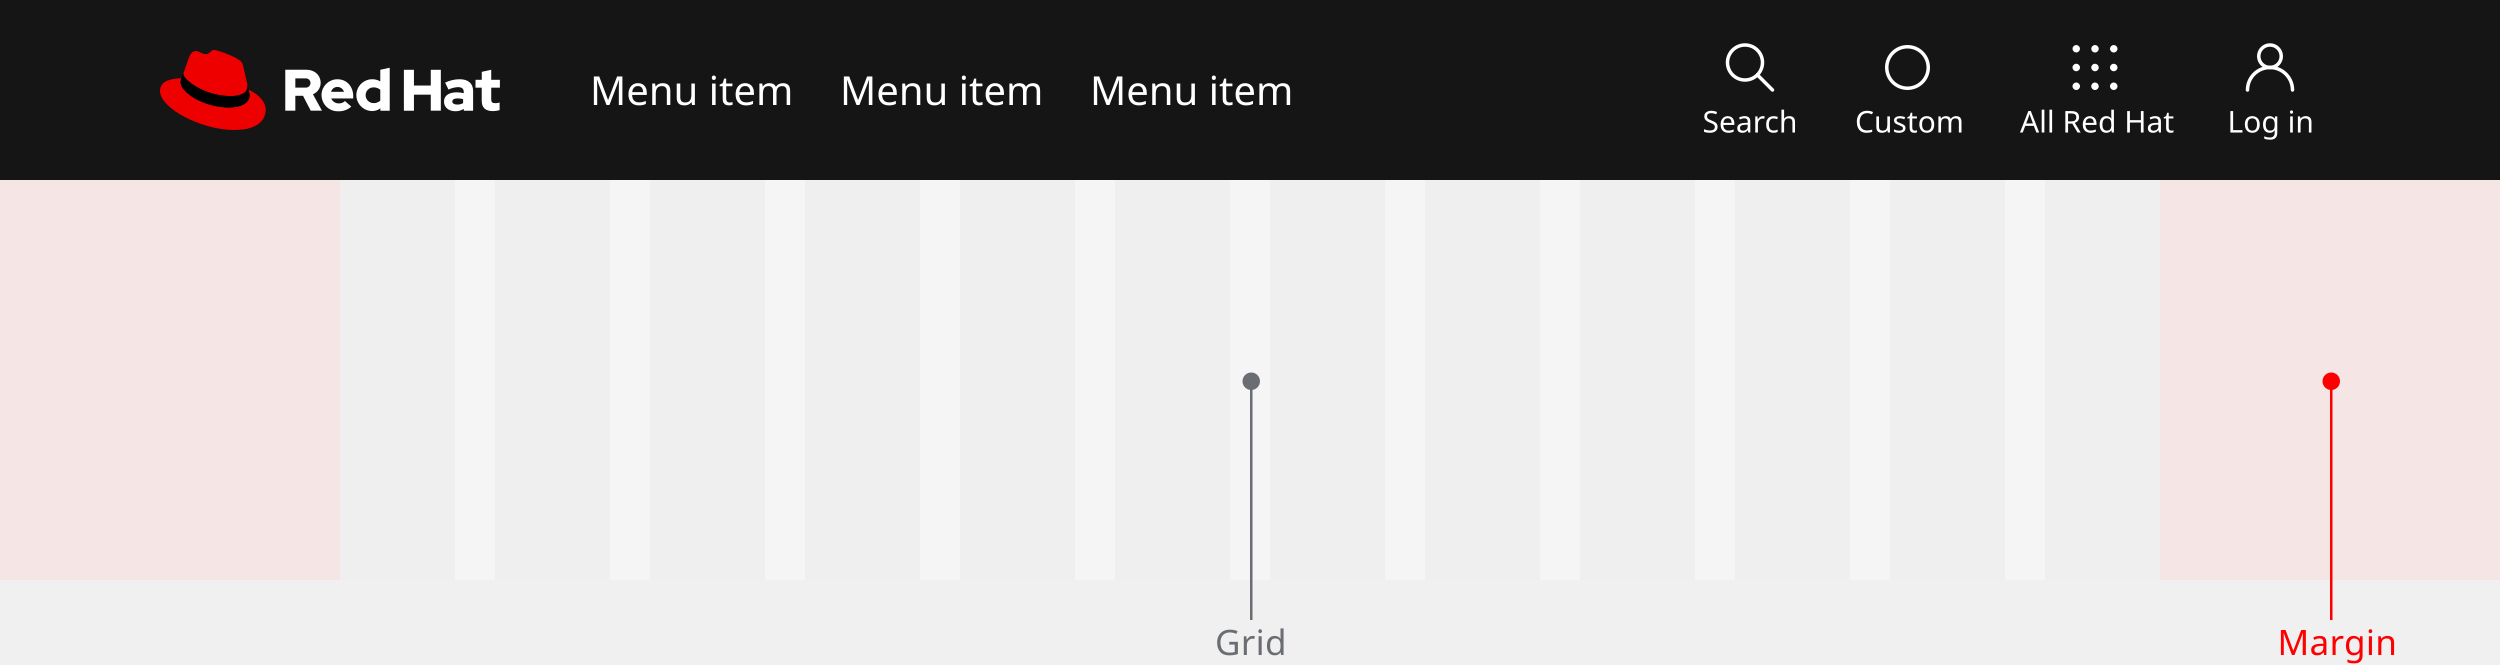
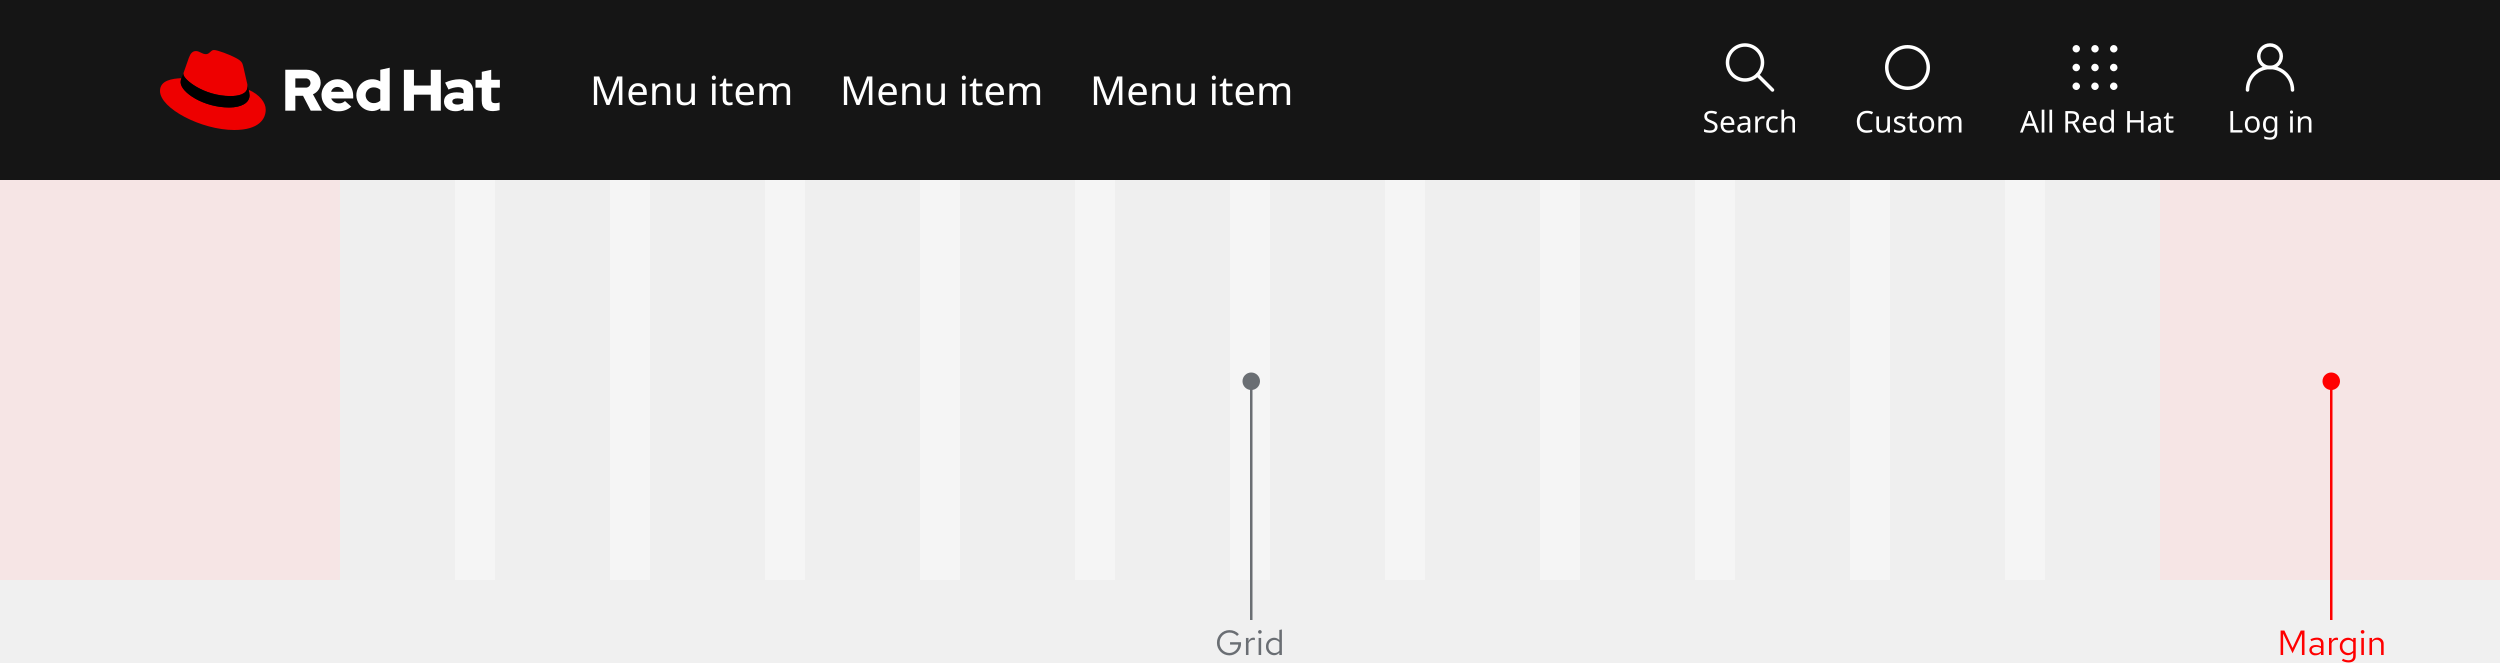
- <svg xmlns="http://www.w3.org/2000/svg" width="1000" height="266" viewBox="0 0 1000 266">
+ <svg xmlns="http://www.w3.org/2000/svg" width="1000" height="264.982" viewBox="0 0 1000 264.982">
  <defs>
-     <style>.a,.h,.j,.k{fill:none;}.b{fill:#f5f5f5;}.c{opacity:0.03;clip-path:url(#a);}.d{fill:#151515;}.e{opacity:0.07;}.f,.n{fill:red;}.g,.i,.l{fill:#fff;}.g{font-size:12px;}.g,.l,.n,.o{font-family:RedHatText-Regular, Red Hat Text;}.h,.j,.k{stroke:#fff;stroke-width:1.4px;}.h{stroke-linecap:round;}.h,.k{stroke-miterlimit:10;}.l{font-size:16px;}.m{fill:#e00;}.n,.o{font-size:14px;letter-spacing:0.01em;}.o,.p{fill:#6a6e73;}.q{stroke:none;}</style>
-     <clipPath id="a">
-       <rect class="a" width="728" height="160" />
+     <clipPath id="clip-path">
+       <rect width="728" height="160" fill="none" />
    </clipPath>
  </defs>
-   <g transform="translate(-360 -2398)">
-     <g transform="translate(0 -176)">
-       <rect class="b" width="1000" height="160" transform="translate(360 2646)" />
-       <g transform="translate(0 72)">
-         <g class="c" transform="translate(496 2574)">
+   <g id="Desktop" transform="translate(-360 -3398)">
+     <g id="Example" transform="translate(0 824)">
+       <rect id="Rectangle" width="1000" height="160" transform="translate(360 2646)" fill="#f5f5f5" />
+       <g id="Grid" transform="translate(0 72)">
+         <g id="Grid-2" data-name="Grid" transform="translate(496 2574)" opacity="0.03" clip-path="url(#clip-path)">
          <g transform="translate(-424 -2574)">
-             <rect class="d" width="46" height="160" transform="translate(424 2574)" />
+             <rect id="Rectangle-2" data-name="Rectangle" width="46" height="160" transform="translate(424 2574)" fill="#151515" />
          </g>
          <g transform="translate(-362 -2574)">
-             <rect class="d" width="46" height="160" transform="translate(424 2574)" />
+             <rect id="Rectangle-3" data-name="Rectangle" width="46" height="160" transform="translate(424 2574)" fill="#151515" />
          </g>
          <g transform="translate(-300 -2574)">
-             <rect class="d" width="46" height="160" transform="translate(424 2574)" />
+             <rect id="Rectangle-4" data-name="Rectangle" width="46" height="160" transform="translate(424 2574)" fill="#151515" />
          </g>
          <g transform="translate(-238 -2574)">
-             <rect class="d" width="46" height="160" transform="translate(424 2574)" />
+             <rect id="Rectangle-5" data-name="Rectangle" width="46" height="160" transform="translate(424 2574)" fill="#151515" />
          </g>
          <g transform="translate(-176 -2574)">
-             <rect class="d" width="46" height="160" transform="translate(424 2574)" />
+             <rect id="Rectangle-6" data-name="Rectangle" width="46" height="160" transform="translate(424 2574)" fill="#151515" />
          </g>
          <g transform="translate(-114 -2574)">
-             <rect class="d" width="46" height="160" transform="translate(424 2574)" />
+             <rect id="Rectangle-7" data-name="Rectangle" width="46" height="160" transform="translate(424 2574)" fill="#151515" />
          </g>
          <g transform="translate(-52 -2574)">
-             <rect class="d" width="46" height="160" transform="translate(424 2574)" />
+             <rect id="Rectangle-8" data-name="Rectangle" width="46" height="160" transform="translate(424 2574)" fill="#151515" />
          </g>
          <g transform="translate(10 -2574)">
-             <rect class="d" width="46" height="160" transform="translate(424 2574)" />
+             <rect id="Rectangle-9" data-name="Rectangle" width="46" height="160" transform="translate(424 2574)" fill="#151515" />
          </g>
          <g transform="translate(72 -2574)">
-             <rect class="d" width="46" height="160" transform="translate(424 2574)" />
+             <rect id="Rectangle-10" data-name="Rectangle" width="46" height="160" transform="translate(424 2574)" fill="#151515" />
          </g>
          <g transform="translate(134 -2574)">
-             <rect class="d" width="46" height="160" transform="translate(424 2574)" />
+             <rect id="Rectangle-11" data-name="Rectangle" width="46" height="160" transform="translate(424 2574)" fill="#151515" />
          </g>
          <g transform="translate(196 -2574)">
-             <rect class="d" width="46" height="160" transform="translate(424 2574)" />
+             <rect id="Rectangle-12" data-name="Rectangle" width="46" height="160" transform="translate(424 2574)" fill="#151515" />
          </g>
          <g transform="translate(258 -2574)">
-             <rect class="d" width="46" height="160" transform="translate(424 2574)" />
+             <rect id="Rectangle-13" data-name="Rectangle" width="46" height="160" transform="translate(424 2574)" fill="#151515" />
          </g>
        </g>
-         <g class="e" transform="translate(360 2574)">
-           <rect class="f" width="136" height="160" transform="translate(864)" />
-           <rect class="f" width="136" height="160" />
+         <g id="Margins" transform="translate(360 2574)" opacity="0.07">
+           <rect id="Rectangle-14" data-name="Rectangle" width="136" height="160" transform="translate(864)" fill="red" />
+           <rect id="Rectangle-15" data-name="Rectangle" width="136" height="160" fill="red" />
        </g>
      </g>
-       <g transform="translate(0 2353)">
-         <rect class="d" width="1000" height="72" transform="translate(360 221)" />
-         <g transform="translate(127 5)">
-           <g transform="translate(0 -5)">
-             <rect class="a" width="33" height="18" transform="translate(1124 261)" />
-             <text class="g" transform="translate(1124 274)">
+       <g id="Navigation" transform="translate(0 2353)">
+         <rect id="Rectangle-16" data-name="Rectangle" width="1000" height="72" transform="translate(360 221)" fill="#151515" />
+         <g id="Utility" transform="translate(127 5)">
+           <g id="Label" transform="translate(0 -5)">
+             <rect id="Rectangle-17" data-name="Rectangle" width="33" height="18" transform="translate(1124 261)" fill="none" />
+             <text id="Log_in" data-name="Log in" transform="translate(1124 274)" fill="#fff" font-size="12" font-family="RedHatText-Regular, Red Hat Text">
              <tspan x="0" y="0">Log in</tspan>
            </text>
          </g>
-           <g transform="translate(1132 234)">
-             <path class="h" d="M0,18a9,9,0,0,1,18,0" />
-             <circle class="h" cx="4.5" cy="4.5" r="4.5" transform="translate(4.5)" />
+           <g id="Icon" transform="translate(1132 234)">
+             <path id="Path" d="M0,18a9,9,0,0,1,18,0" fill="none" stroke="#fff" stroke-linecap="round" stroke-miterlimit="10" stroke-width="1.4" />
+             <circle id="Ellipse" cx="4.5" cy="4.5" r="4.5" transform="translate(4.5)" fill="none" stroke="#fff" stroke-linecap="round" stroke-miterlimit="10" stroke-width="1.4" />
          </g>
        </g>
-         <g transform="translate(44 5)">
-           <g transform="translate(0 -5)">
-             <rect class="a" width="59" height="18" transform="translate(1124 261)" />
-             <text class="g" transform="translate(1124 274)">
+         <g id="Utility-2" data-name="Utility" transform="translate(44 5)">
+           <g id="Label-2" data-name="Label" transform="translate(0 -5)">
+             <rect id="Rectangle-18" data-name="Rectangle" width="59" height="18" transform="translate(1124 261)" fill="none" />
+             <text id="All_Red_Hat" data-name="All Red Hat" transform="translate(1124 274)" fill="#fff" font-size="12" font-family="RedHatText-Regular, Red Hat Text">
              <tspan x="0" y="0">All Red Hat</tspan>
            </text>
          </g>
-           <path class="i" d="M18,16.5A1.5,1.5,0,1,1,16.5,15,1.538,1.538,0,0,1,18,16.5ZM9,15a1.5,1.5,0,1,0,1.5,1.5A1.538,1.538,0,0,0,9,15ZM1.5,15a1.5,1.5,0,0,0,0,3,1.5,1.5,0,0,0,0-3Zm15-7.5A1.5,1.5,0,1,0,18,9,1.538,1.538,0,0,0,16.5,7.5ZM9,7.5A1.5,1.5,0,1,0,10.5,9,1.538,1.538,0,0,0,9,7.5Zm-7.5,0a1.5,1.5,0,0,0,0,3,1.5,1.5,0,0,0,0-3ZM16.5,0A1.538,1.538,0,0,0,15,1.5a1.5,1.5,0,0,0,3,0A1.538,1.538,0,0,0,16.5,0ZM9,0A1.538,1.538,0,0,0,7.5,1.5a1.5,1.5,0,0,0,3,0A1.538,1.538,0,0,0,9,0ZM1.5,0A1.538,1.538,0,0,0,0,1.5,1.538,1.538,0,0,0,1.5,3,1.538,1.538,0,0,0,3,1.5,1.538,1.538,0,0,0,1.5,0Z" transform="translate(1145 234)" />
+           <path id="Icon-2" data-name="Icon" d="M18,16.5A1.5,1.5,0,1,1,16.5,15,1.538,1.538,0,0,1,18,16.5ZM9,15a1.5,1.5,0,1,0,1.5,1.5A1.538,1.538,0,0,0,9,15ZM1.5,15a1.5,1.5,0,0,0,0,3,1.5,1.5,0,0,0,0-3Zm15-7.5A1.5,1.5,0,1,0,18,9,1.538,1.538,0,0,0,16.5,7.5ZM9,7.5A1.5,1.5,0,1,0,10.5,9,1.538,1.538,0,0,0,9,7.5Zm-7.5,0a1.5,1.5,0,0,0,0,3,1.5,1.5,0,0,0,0-3ZM16.5,0A1.538,1.538,0,0,0,15,1.5a1.5,1.5,0,0,0,3,0A1.538,1.538,0,0,0,16.5,0ZM9,0A1.538,1.538,0,0,0,7.5,1.5a1.5,1.5,0,0,0,3,0A1.538,1.538,0,0,0,9,0ZM1.5,0A1.538,1.538,0,0,0,0,1.5,1.538,1.538,0,0,0,1.5,3,1.538,1.538,0,0,0,3,1.5,1.538,1.538,0,0,0,1.5,0Z" transform="translate(1145 234)" fill="#fff" />
        </g>
-         <g transform="translate(-22 5)">
-           <g transform="translate(0 -5)">
-             <rect class="a" width="42" height="18" transform="translate(1124 261)" />
-             <text class="g" transform="translate(1124 274)">
+         <g id="Utility-3" data-name="Utility" transform="translate(-22 5)">
+           <g id="Label-3" data-name="Label" transform="translate(0 -5)">
+             <rect id="Rectangle-19" data-name="Rectangle" width="42" height="18" transform="translate(1124 261)" fill="none" />
+             <text id="Custom" transform="translate(1124 274)" fill="#fff" font-size="12" font-family="RedHatText-Regular, Red Hat Text">
              <tspan x="0" y="0">Custom</tspan>
            </text>
          </g>
-           <g class="j" transform="translate(1136 234)">
-             <circle class="q" cx="9" cy="9" r="9" />
-             <circle class="a" cx="9" cy="9" r="8.3" />
+           <g id="Ellipse-2" data-name="Ellipse" transform="translate(1136 234)" fill="none" stroke="#fff" stroke-width="1.4">
+             <circle cx="9" cy="9" r="9" stroke="none" />
+             <circle cx="9" cy="9" r="8.3" fill="none" />
          </g>
        </g>
-         <g transform="translate(-73 5)">
-           <g transform="translate(-10 -5)">
-             <rect class="a" width="37" height="18" transform="translate(1124 261)" />
-             <text class="g" transform="translate(1124 274)">
+         <g id="Utility-4" data-name="Utility" transform="translate(-73 5)">
+           <g id="Label-4" data-name="Label" transform="translate(-10 -5)">
+             <rect id="Rectangle-20" data-name="Rectangle" width="37" height="18" transform="translate(1124 261)" fill="none" />
+             <text id="Search" transform="translate(1124 274)" fill="#fff" font-size="12" font-family="RedHatText-Regular, Red Hat Text">
              <tspan x="0" y="0">Search</tspan>
            </text>
          </g>
-           <g transform="translate(1123 233)">
-             <line class="h" x2="6" y2="6" transform="translate(13 13)" />
-             <circle class="k" cx="7" cy="7" r="7" transform="translate(1 1)" />
+           <g id="Icon-3" data-name="Icon" transform="translate(1123 233)">
+             <line id="Line" x2="6" y2="6" transform="translate(13 13)" fill="none" stroke="#fff" stroke-linecap="round" stroke-miterlimit="10" stroke-width="1.4" />
+             <circle id="Ellipse-3" data-name="Ellipse" cx="7" cy="7" r="7" transform="translate(1 1)" fill="none" stroke="#fff" stroke-miterlimit="10" stroke-width="1.4" />
          </g>
        </g>
-         <text class="l" transform="translate(796 263)">
+         <text id="Menu_item" data-name="Menu item" transform="translate(796 263)" fill="#fff" font-size="16" font-family="RedHatText-Regular, Red Hat Text">
          <tspan x="0" y="0">Menu item</tspan>
        </text>
-         <text class="l" transform="translate(696 263)">
+         <text id="Menu_item-2" data-name="Menu item" transform="translate(696 263)" fill="#fff" font-size="16" font-family="RedHatText-Regular, Red Hat Text">
          <tspan x="0" y="0">Menu item</tspan>
        </text>
-         <text class="l" transform="translate(596 263)">
+         <text id="Menu_item-3" data-name="Menu item" transform="translate(596 263)" fill="#fff" font-size="16" font-family="RedHatText-Regular, Red Hat Text">
          <tspan x="0" y="0">Menu item</tspan>
        </text>
-         <g transform="translate(423.5 240.5)">
-           <path class="i" d="M304.6,45.822c0,2.644,1.6,3.933,4.489,3.933a11.863,11.863,0,0,0,2.644-.378V46.311a5.616,5.616,0,0,1-1.711.267c-1.2,0-1.644-.378-1.644-1.489V40.378h3.467V37.222h-3.467v-4l-3.778.822v3.178h-2.511v3.156h2.489v5.444Zm-11.778.067c0-.822.822-1.222,2.067-1.222a8.522,8.522,0,0,1,2.244.289v1.6a4.628,4.628,0,0,1-2.356.578c-1.222,0-1.956-.467-1.956-1.244m1.156,3.911a5.931,5.931,0,0,0,3.422-.956V49.6h3.733V41.667c0-3.022-2.022-4.667-5.422-4.667a13.842,13.842,0,0,0-5.778,1.356l1.356,2.778a10.232,10.232,0,0,1,3.733-.978c1.556,0,2.356.6,2.356,1.844v.6a10.872,10.872,0,0,0-2.8-.356c-3.178,0-5.089,1.333-5.089,3.711,0,2.178,1.733,3.844,4.489,3.844m-20.533-.2h4.022V43.178H284.2v6.4h4.022V33.222H284.2v6.289h-6.733V33.222h-4.022Zm-15.311-6.2a3.128,3.128,0,0,1,3.244-3.133,3.937,3.937,0,0,1,2.622.956v4.333a3.693,3.693,0,0,1-2.622,1,3.174,3.174,0,0,1-3.244-3.156m5.911,6.2h3.733V32.4L264,33.222v4.644a6.368,6.368,0,1,0-3.378,11.867h.111a5.658,5.658,0,0,0,3.311-1.067Zm-17.156-9.511a2.747,2.747,0,0,1,2.6,1.956h-5.156a2.568,2.568,0,0,1,2.556-1.956m-6.378,3.333a6.481,6.481,0,0,0,6.733,6.4,7.35,7.35,0,0,0,5.156-1.867l-2.511-2.222a3.352,3.352,0,0,1-2.467.933,3.194,3.194,0,0,1-3.044-1.956h8.8v-.933c0-3.933-2.644-6.756-6.244-6.756a6.351,6.351,0,0,0-6.444,6.244.329.329,0,0,1,.022.156M234,36.667a1.859,1.859,0,1,1,0,3.689h-3.978V36.667Zm-8,12.911h4.022V43.622h3.067l3.089,5.956h4.489l-3.6-6.556a4.96,4.96,0,0,0,3.089-4.6c0-2.933-2.311-5.222-5.778-5.222H226Z" transform="translate(-175.389 -24.811)" />
-           <path class="m" d="M28.722,18.944c2.778,0,6.8-.578,6.8-3.889a4.34,4.34,0,0,0-.067-.756L33.811,7.1c-.378-1.578-.711-2.311-3.489-3.689C28.167,2.3,23.478.5,22.078.5c-1.311,0-1.689,1.667-3.222,1.667-1.489,0-2.578-1.244-3.978-1.244-1.333,0-2.2.911-2.867,2.778,0,0-1.867,5.267-2.111,6.044a1.367,1.367,0,0,0-.044.422c-.022,2.044,8.044,8.756,18.867,8.778m7.222-2.533a11.462,11.462,0,0,1,.378,2.244c0,3.111-3.489,4.844-8.089,4.844-10.4,0-19.489-6.089-19.489-10.111a4.077,4.077,0,0,1,.333-1.622C5.344,11.944.5,12.611.5,16.878c0,7,16.578,15.622,29.689,15.622,10.067,0,12.6-4.556,12.6-8.156,0-2.822-2.444-6.022-6.844-7.933" />
-           <path d="M64.8,48.767a11.462,11.462,0,0,1,.378,2.244c0,3.111-3.489,4.844-8.089,4.844-10.4,0-19.489-6.089-19.489-10.111a4.077,4.077,0,0,1,.333-1.622l.822-2.022a1.367,1.367,0,0,0-.044.422c0,2.044,8.067,8.756,18.867,8.756,2.778,0,6.8-.578,6.8-3.889a4.34,4.34,0,0,0-.067-.756Z" transform="translate(-28.856 -32.356)" />
+         <g id="Logo" transform="translate(423.5 240.5)">
+           <path id="Path-2" data-name="Path" d="M304.6,45.822c0,2.644,1.6,3.933,4.489,3.933a11.863,11.863,0,0,0,2.644-.378V46.311a5.616,5.616,0,0,1-1.711.267c-1.2,0-1.644-.378-1.644-1.489V40.378h3.467V37.222h-3.467v-4l-3.778.822v3.178h-2.511v3.156h2.489v5.444Zm-11.778.067c0-.822.822-1.222,2.067-1.222a8.522,8.522,0,0,1,2.244.289v1.6a4.628,4.628,0,0,1-2.356.578c-1.222,0-1.956-.467-1.956-1.244m1.156,3.911a5.931,5.931,0,0,0,3.422-.956V49.6h3.733V41.667c0-3.022-2.022-4.667-5.422-4.667a13.842,13.842,0,0,0-5.778,1.356l1.356,2.778a10.232,10.232,0,0,1,3.733-.978c1.556,0,2.356.6,2.356,1.844v.6a10.872,10.872,0,0,0-2.8-.356c-3.178,0-5.089,1.333-5.089,3.711,0,2.178,1.733,3.844,4.489,3.844m-20.533-.2h4.022V43.178H284.2v6.4h4.022V33.222H284.2v6.289h-6.733V33.222h-4.022Zm-15.311-6.2a3.128,3.128,0,0,1,3.244-3.133,3.937,3.937,0,0,1,2.622.956v4.333a3.693,3.693,0,0,1-2.622,1,3.174,3.174,0,0,1-3.244-3.156m5.911,6.2h3.733V32.4L264,33.222v4.644a6.368,6.368,0,1,0-3.378,11.867h.111a5.658,5.658,0,0,0,3.311-1.067Zm-17.156-9.511a2.747,2.747,0,0,1,2.6,1.956h-5.156a2.568,2.568,0,0,1,2.556-1.956m-6.378,3.333a6.481,6.481,0,0,0,6.733,6.4,7.35,7.35,0,0,0,5.156-1.867l-2.511-2.222a3.352,3.352,0,0,1-2.467.933,3.194,3.194,0,0,1-3.044-1.956h8.8v-.933c0-3.933-2.644-6.756-6.244-6.756a6.351,6.351,0,0,0-6.444,6.244.329.329,0,0,1,.022.156M234,36.667a1.859,1.859,0,1,1,0,3.689h-3.978V36.667Zm-8,12.911h4.022V43.622h3.067l3.089,5.956h4.489l-3.6-6.556a4.96,4.96,0,0,0,3.089-4.6c0-2.933-2.311-5.222-5.778-5.222H226Z" transform="translate(-175.389 -24.811)" fill="#fff" />
+           <path id="Path-3" data-name="Path" d="M28.722,18.944c2.778,0,6.8-.578,6.8-3.889a4.34,4.34,0,0,0-.067-.756L33.811,7.1c-.378-1.578-.711-2.311-3.489-3.689C28.167,2.3,23.478.5,22.078.5c-1.311,0-1.689,1.667-3.222,1.667-1.489,0-2.578-1.244-3.978-1.244-1.333,0-2.2.911-2.867,2.778,0,0-1.867,5.267-2.111,6.044a1.367,1.367,0,0,0-.044.422c-.022,2.044,8.044,8.756,18.867,8.778m7.222-2.533a11.462,11.462,0,0,1,.378,2.244c0,3.111-3.489,4.844-8.089,4.844-10.4,0-19.489-6.089-19.489-10.111a4.077,4.077,0,0,1,.333-1.622C5.344,11.944.5,12.611.5,16.878c0,7,16.578,15.622,29.689,15.622,10.067,0,12.6-4.556,12.6-8.156,0-2.822-2.444-6.022-6.844-7.933" fill="#e00" />
+           <path id="Path-4" data-name="Path" d="M64.8,48.767a11.462,11.462,0,0,1,.378,2.244c0,3.111-3.489,4.844-8.089,4.844-10.4,0-19.489-6.089-19.489-10.111a4.077,4.077,0,0,1,.333-1.622l.822-2.022a1.367,1.367,0,0,0-.044.422c0,2.044,8.067,8.756,18.867,8.756,2.778,0,6.8-.578,6.8-3.889a4.34,4.34,0,0,0-.067-.756Z" transform="translate(-28.856 -32.356)" />
        </g>
      </g>
    </g>
-     <text class="n" transform="translate(1271 2660)">
-       <tspan x="0" y="0">Margin</tspan>
-     </text>
-     <rect class="f" width="1" height="95" transform="translate(1292 2551)" />
-     <circle class="f" cx="3.5" cy="3.5" r="3.5" transform="translate(1289 2547)" />
-     <text class="o" transform="translate(846 2660)">
-       <tspan x="0" y="0">Grid</tspan>
-     </text>
-     <rect class="p" width="1" height="95" transform="translate(860 2551)" />
-     <circle class="p" cx="3.5" cy="3.5" r="3.5" transform="translate(857 2547)" />
+     <path id="Path-5" data-name="Path" d="M6.02-.7,9.772-8.526V0h1.022V-9.8H9.3L6.02-2.828,2.744-9.8h-1.5V0H2.254V-8.554Zm9.2.826A2.933,2.933,0,0,0,17.388-.8V0H18.4V-4.536c0-1.554-.952-2.408-2.646-2.408a5.853,5.853,0,0,0-2.576.658l.378.784a4.511,4.511,0,0,1,2.072-.588A1.538,1.538,0,0,1,17.388-4.4v.938A3.956,3.956,0,0,0,15.3-3.99c-1.54,0-2.562.812-2.562,2.03A2.206,2.206,0,0,0,15.218.126Zm-1.5-2.114c0-.756.686-1.26,1.736-1.26a3.607,3.607,0,0,1,1.932.49v1.316a2.7,2.7,0,0,1-1.96.784C14.406-.658,13.72-1.19,13.72-1.988ZM20.608,0H21.63V-4.676a1.947,1.947,0,0,1,1.834-1.386,2.554,2.554,0,0,1,.714.126V-6.86a1.94,1.94,0,0,0-.644-.1,2.041,2.041,0,0,0-1.9,1.512V-6.832H20.608Zm7.476.084A2.692,2.692,0,0,0,30.268-.924V.364c0,1.148-.658,1.75-1.9,1.75a4.594,4.594,0,0,1-2.184-.63l-.434.784a5.479,5.479,0,0,0,2.66.714c1.862,0,2.884-.938,2.884-2.632V-6.832H30.282v.882a2.757,2.757,0,0,0-2.142-.966,3.323,3.323,0,0,0-3.206,3.5A3.3,3.3,0,0,0,28.084.084Zm-2.142-3.5a2.438,2.438,0,0,1,2.394-2.6,2.45,2.45,0,0,1,1.932.924v3.374A2.351,2.351,0,0,1,28.336-.8,2.451,2.451,0,0,1,25.942-3.416Zm8.106-5.1a.726.726,0,0,0,.728-.742.741.741,0,0,0-.728-.728.744.744,0,0,0-.742.728A.729.729,0,0,0,34.048-8.512Zm.5,1.68H33.53V0h1.022ZM36.792,0h1.022V-5.04a2.014,2.014,0,0,1,1.792-1.05A1.771,1.771,0,0,1,41.44-4.13V0h1.022V-4.424a2.378,2.378,0,0,0-2.478-2.52,2.462,2.462,0,0,0-2.17,1.218V-6.832H36.792Z" transform="translate(1271 3660)" fill="red" />
+     <rect id="Rectangle-21" data-name="Rectangle" width="1" height="95" transform="translate(1292 3551)" fill="red" />
+     <circle id="Ellipse-4" data-name="Ellipse" cx="3.5" cy="3.5" r="3.5" transform="translate(1289 3547)" fill="red" />
+     <path id="Path-6" data-name="Path" d="M10.416-4.69v-.434H6.02v.952h3.3A3.566,3.566,0,0,1,5.74-.812,3.925,3.925,0,0,1,1.876-4.9,3.913,3.913,0,0,1,5.74-8.974,4.064,4.064,0,0,1,8.834-7.616l.728-.728A5.03,5.03,0,0,0,5.74-9.954,4.96,4.96,0,0,0,.784-4.9,4.972,4.972,0,0,0,5.754.154,4.677,4.677,0,0,0,10.416-4.69ZM12.376,0H13.4V-4.676a1.947,1.947,0,0,1,1.834-1.386,2.554,2.554,0,0,1,.714.126V-6.86a1.94,1.94,0,0,0-.644-.1,2.041,2.041,0,0,0-1.9,1.512V-6.832H12.376Zm5.586-8.512a.726.726,0,0,0,.728-.742.741.741,0,0,0-.728-.728.744.744,0,0,0-.742.728A.729.729,0,0,0,17.962-8.512Zm.5,1.68H17.444V0h1.022ZM25.732,0h1.022V-10.22l-1.022.21v4.046A2.783,2.783,0,0,0,23.6-6.916,3.327,3.327,0,0,0,20.4-3.4,3.3,3.3,0,0,0,23.548.1,2.692,2.692,0,0,0,25.732-.91ZM21.406-3.416A2.438,2.438,0,0,1,23.8-6.02a2.45,2.45,0,0,1,1.932.924v3.388A2.34,2.34,0,0,1,23.8-.8,2.451,2.451,0,0,1,21.406-3.416Z" transform="translate(846 3660)" fill="#6a6e73" />
+     <rect id="Rectangle-22" data-name="Rectangle" width="1" height="95" transform="translate(860 3551)" fill="#6a6e73" />
+     <circle id="Ellipse-5" data-name="Ellipse" cx="3.5" cy="3.5" r="3.5" transform="translate(857 3547)" fill="#6a6e73" />
  </g>
</svg>
